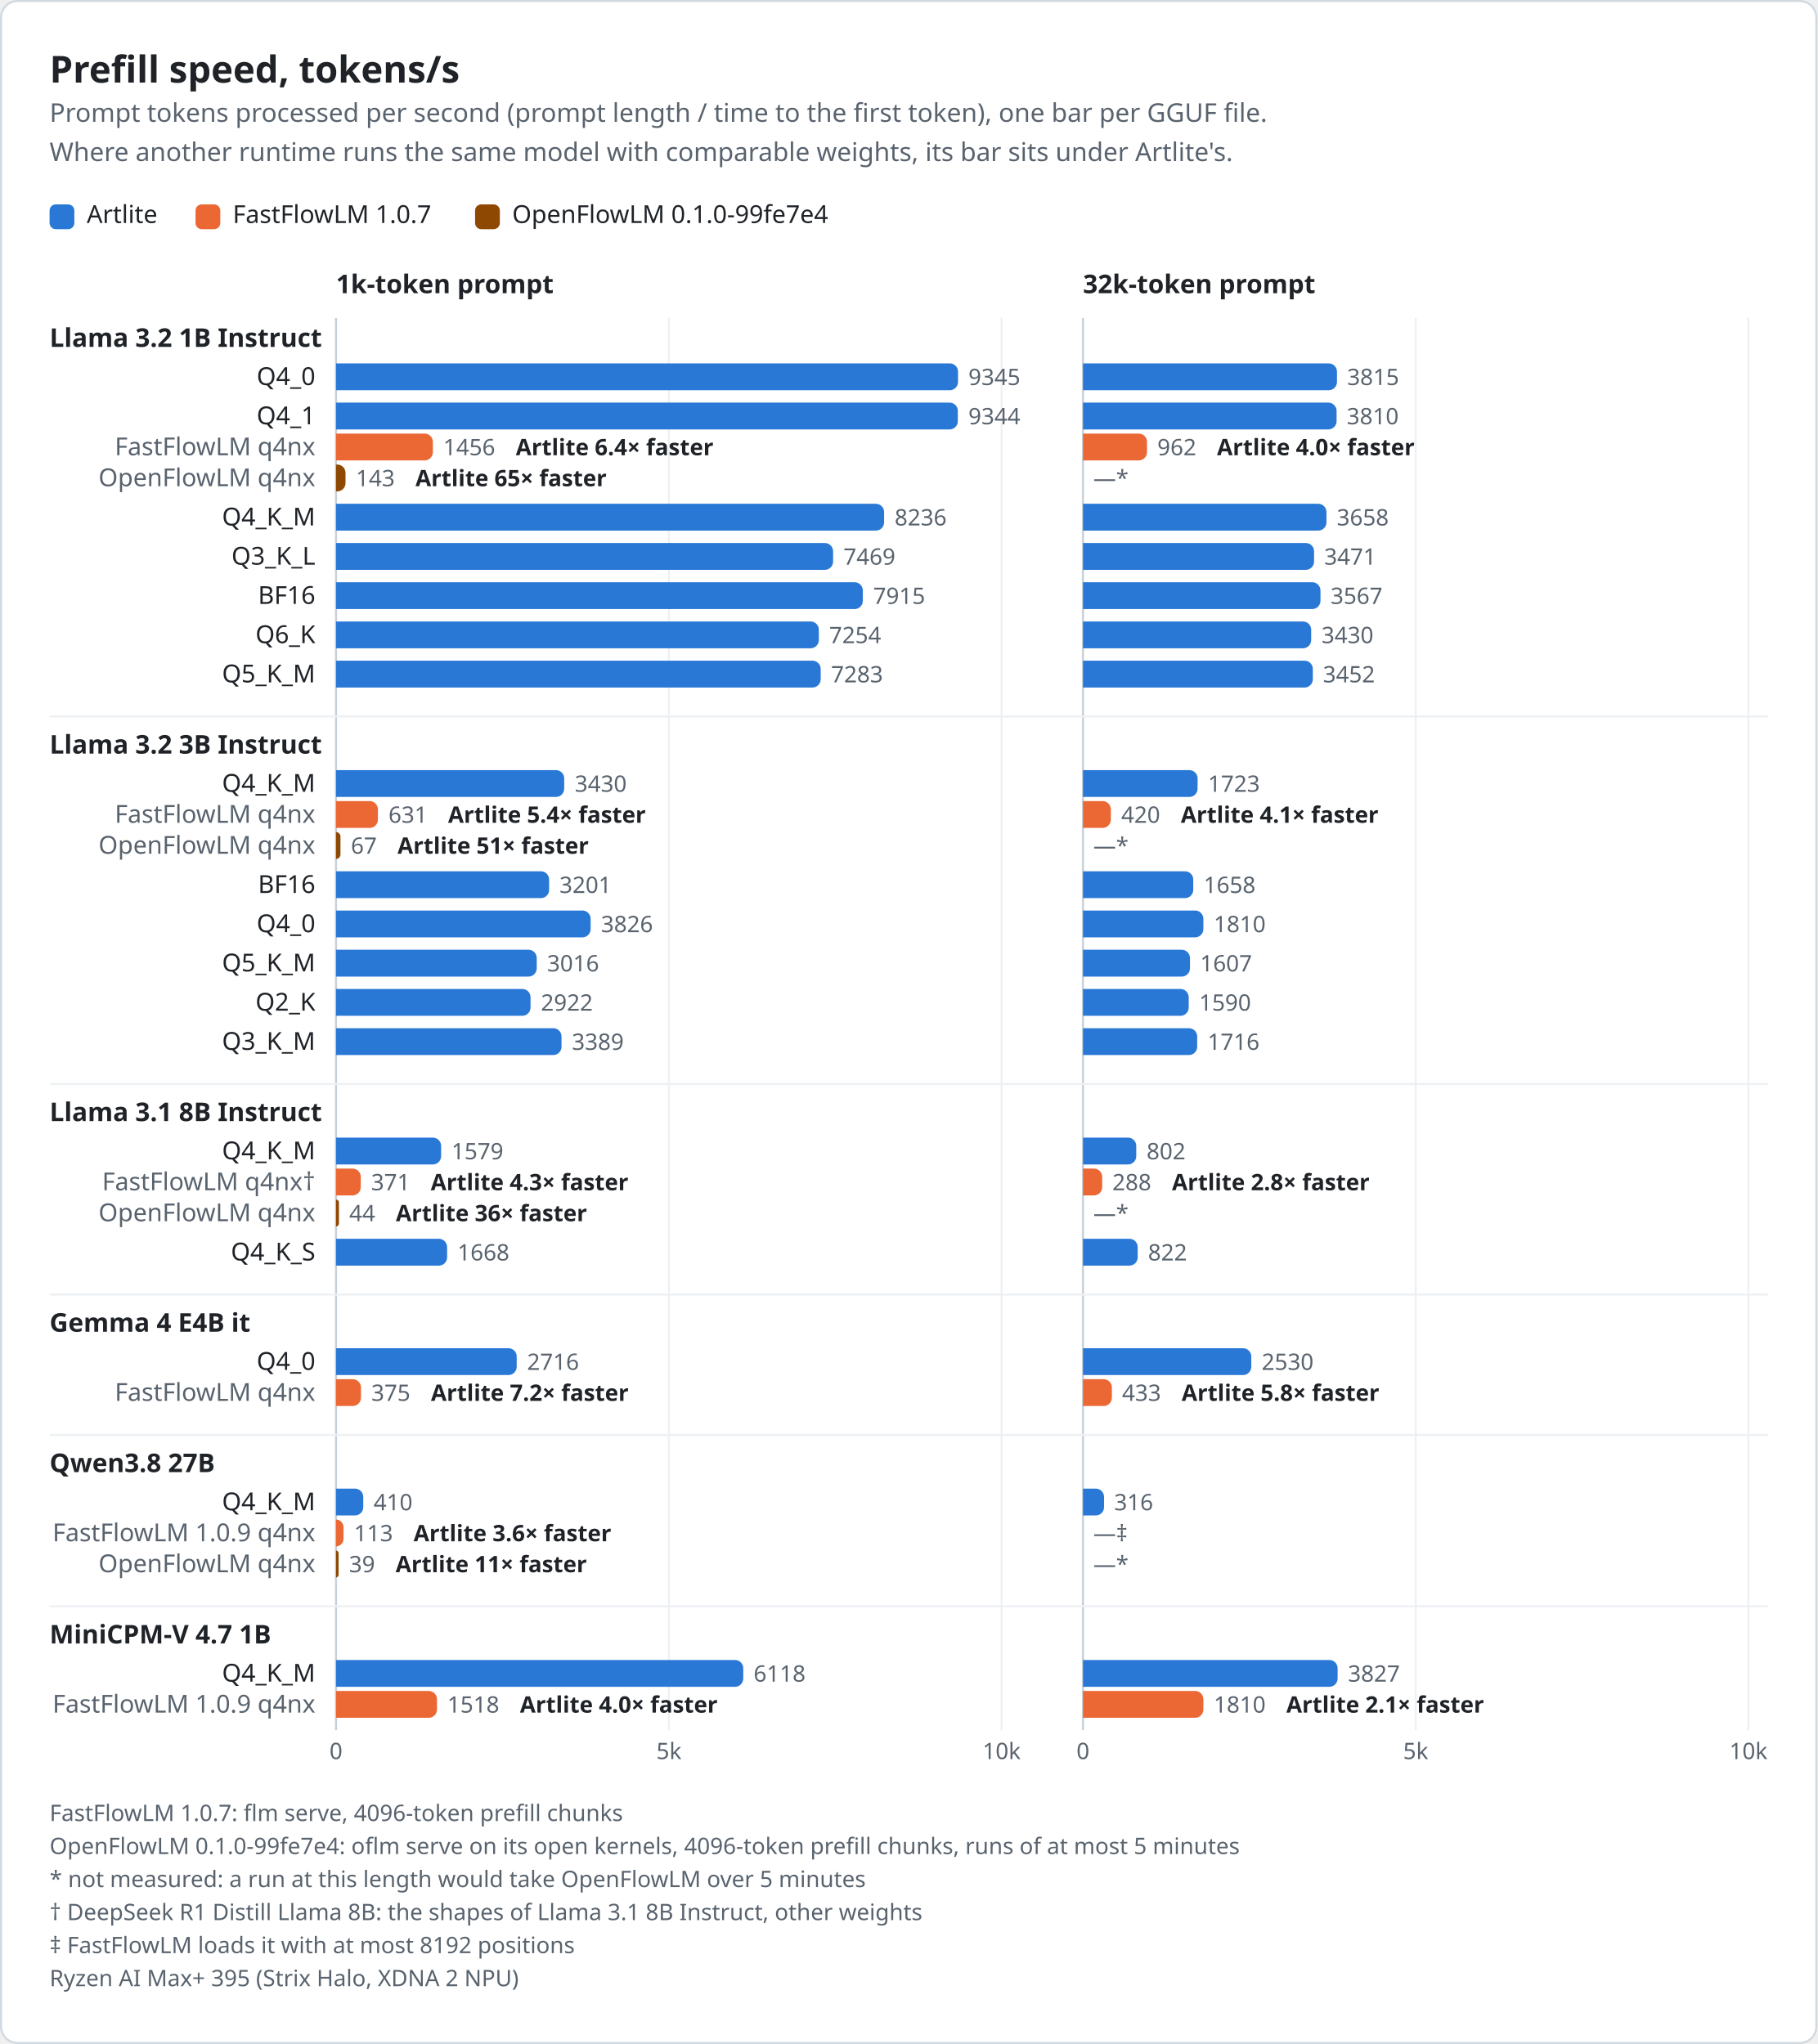
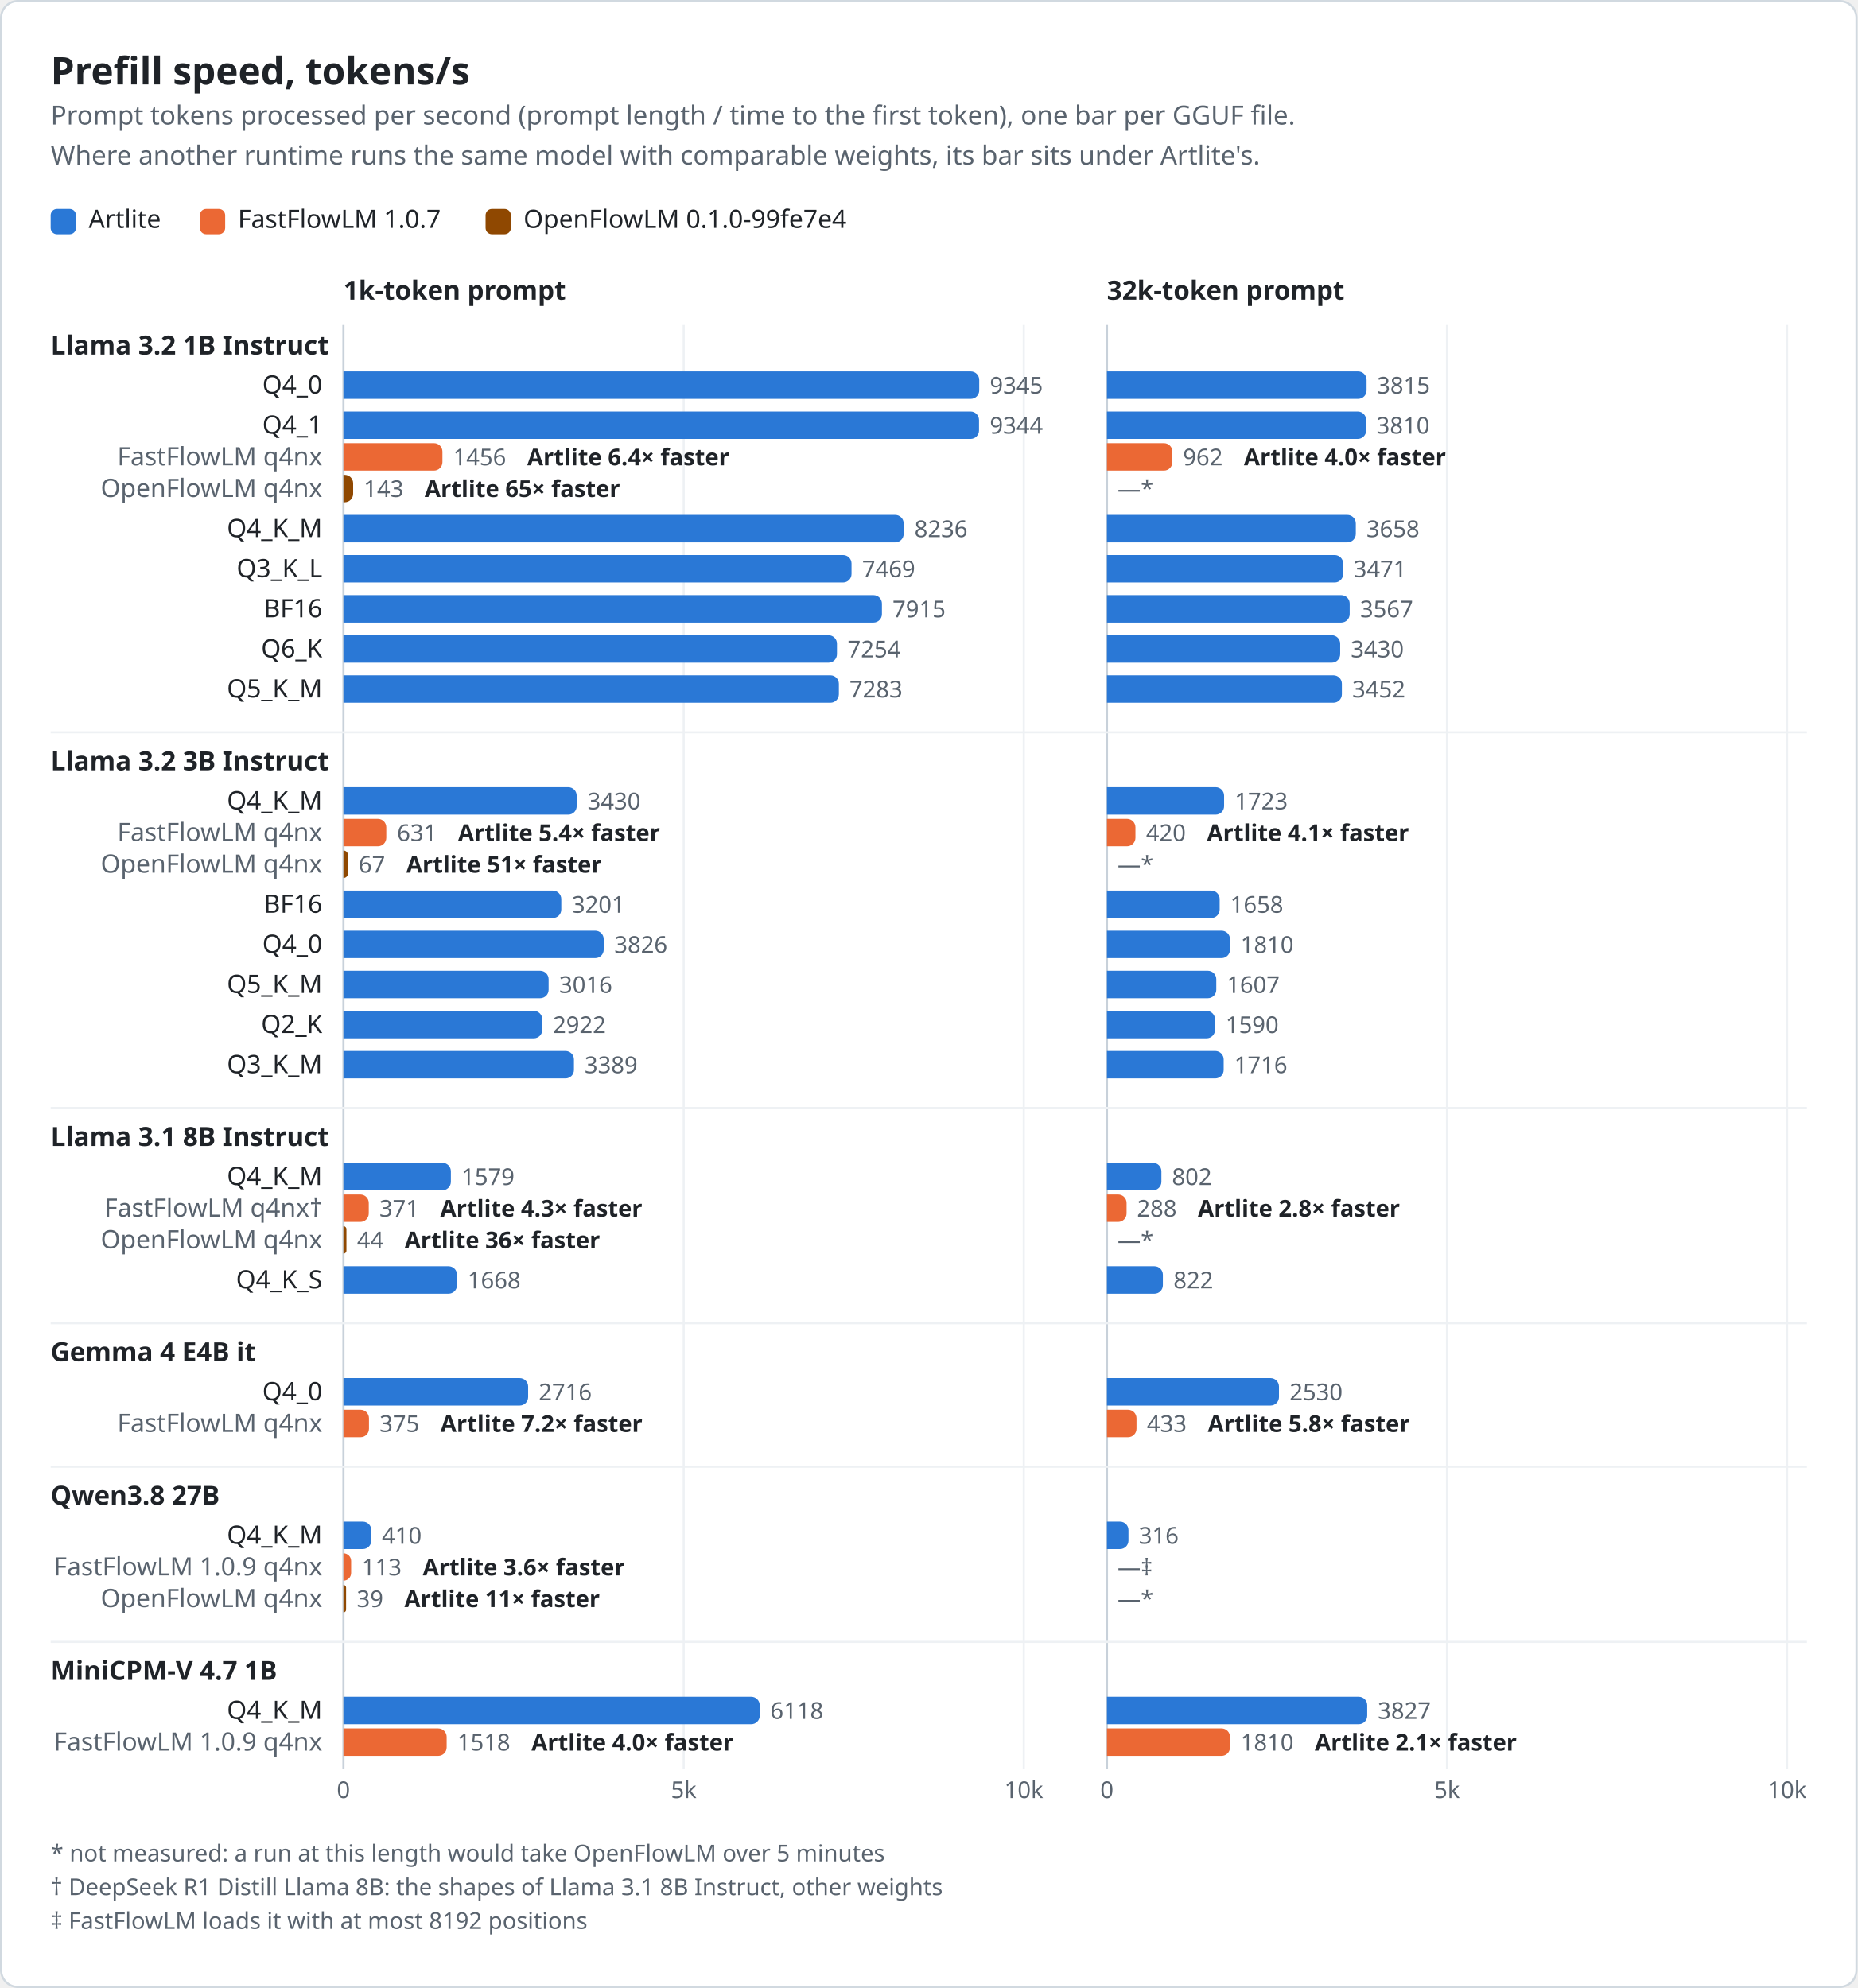
- <svg xmlns="http://www.w3.org/2000/svg" width="880" height="990" viewBox="0 0 880 990" role="img" aria-labelledby="t d">
+ <svg xmlns="http://www.w3.org/2000/svg" width="880" height="942" viewBox="0 0 880 942" role="img" aria-labelledby="t d">
  <style>text{font-family:-apple-system, BlinkMacSystemFont, "Segoe UI", "Noto Sans", Helvetica, Arial, sans-serif;font-size:11px;fill:#59636e;font-variant-numeric:tabular-nums}.title{font-size:18px;font-weight:600;fill:#1f2328}.sub{font-size:12.5px}.h{font-size:12.5px;font-weight:600;fill:#1f2328}.lbl{font-size:12px;fill:#1f2328}.lbl2{font-size:12px}.strong{font-weight:600;fill:#1f2328}.muted{fill:#818b98}.small{font-size:10px}.halo{paint-order:stroke;stroke:#ffffff;stroke-width:3px;stroke-linejoin:round}.grid{stroke:#eef1f4}.axis{stroke:#c8d1da}.guide{stroke:#d5dce3}.bracket{stroke:#59636e;fill:none}.ft{fill:#86b6ef}.detail{font-size:12px;font-weight:400;fill:#59636e}.tile{fill:#eef1f4;stroke:#59636e;stroke-width:1}.cut{stroke:#59636e;stroke-width:.75;fill:none}.f0{fill:#2a78d6}.l0{stroke:#2a78d6;stroke-width:2;fill:none;stroke-linejoin:round;stroke-linecap:round}.d0{fill:#2a78d6;stroke:#ffffff;stroke-width:1.5}.b0{fill:#2a78d6;fill-opacity:.16}.f1{fill:#eb6834}.l1{stroke:#eb6834;stroke-width:2;fill:none;stroke-linejoin:round;stroke-linecap:round}.d1{fill:#eb6834;stroke:#ffffff;stroke-width:1.5}.b1{fill:#eb6834;fill-opacity:.16}.f2{fill:#1baf7a}.l2{stroke:#1baf7a;stroke-width:2;fill:none;stroke-linejoin:round;stroke-linecap:round}.d2{fill:#1baf7a;stroke:#ffffff;stroke-width:1.5}.b2{fill:#1baf7a;fill-opacity:.16}.f3{fill:#8f4801}.l3{stroke:#8f4801;stroke-width:2;fill:none;stroke-linejoin:round;stroke-linecap:round}.d3{fill:#8f4801;stroke:#ffffff;stroke-width:1.5}.b3{fill:#8f4801;fill-opacity:.16}</style>
-   <rect x="0.5" y="0.5" width="879" height="989" rx="8" fill="#ffffff" stroke="#d1d9e0" />
+   <rect x="0.5" y="0.5" width="879" height="941" rx="8" fill="#ffffff" stroke="#d1d9e0" />
  <text x="24.0" y="40.0" class="title">Prefill speed, tokens/s</text>
  <text x="24.0" y="59.0" class="sub">Prompt tokens processed per second (prompt length / time to the first token), one bar per GGUF file.</text>
  <text x="24.0" y="78.0" class="sub">Where another runtime runs the same model with comparable weights, its bar sits under Artlite's.</text>
  <rect x="24" y="99" width="12" height="12" rx="3" class="f0" />
  <text x="42.0" y="108.0" class="lbl">Artlite</text>
  <rect x="94.672" y="99" width="12" height="12" rx="3" class="f1" />
  <text x="112.7" y="108.0" class="lbl">FastFlowLM 1.0.7</text>
  <rect x="230.036" y="99" width="12" height="12" rx="3" class="f3" />
  <text x="248.0" y="108.0" class="lbl">OpenFlowLM 0.1.0-99fe7e4</text>
  <text x="162.7" y="142.0" class="h">1k-token prompt</text>
  <text x="524.4" y="142.0" class="h">32k-token prompt</text>
  <line x1="162.7" y1="154.0" x2="162.7" y2="838.0" class="axis" />
  <text x="162.7" y="852.0" text-anchor="middle">0</text>
  <line x1="323.9" y1="154.0" x2="323.9" y2="838.0" class="grid" />
  <text x="323.9" y="852.0" text-anchor="middle">5k</text>
  <line x1="485.0" y1="154.0" x2="485.0" y2="838.0" class="grid" />
  <text x="485.0" y="852.0" text-anchor="middle">10k</text>
  <line x1="524.4" y1="154.0" x2="524.4" y2="838.0" class="axis" />
  <text x="524.4" y="852.0" text-anchor="middle">0</text>
  <line x1="685.5" y1="154.0" x2="685.5" y2="838.0" class="grid" />
  <text x="685.5" y="852.0" text-anchor="middle">5k</text>
  <line x1="846.6" y1="154.0" x2="846.6" y2="838.0" class="grid" />
  <text x="846.6" y="852.0" text-anchor="middle">10k</text>
  <text x="24" y="168.0" class="h">Llama 3.2 1B Instruct</text>
  <text x="152.7" y="186.5" text-anchor="end" class="lbl">Q4_0</text>
  <path d="M162.7,176.0h297.2a4.0,4.0 0 0 1 4.0,4.0v5.0a4.0,4.0 0 0 1 -4.0,4.0h-297.2z" class="f0" />
  <text x="468.9" y="186.5">9345</text>
  <path d="M524.4,176.0h119.0a4.0,4.0 0 0 1 4.0,4.0v5.0a4.0,4.0 0 0 1 -4.0,4.0h-119.0z" class="f0" />
  <text x="652.3" y="186.5">3815</text>
  <text x="152.7" y="205.5" text-anchor="end" class="lbl">Q4_1</text>
  <path d="M162.7,195.0h297.1a4.0,4.0 0 0 1 4.0,4.0v5.0a4.0,4.0 0 0 1 -4.0,4.0h-297.1z" class="f0" />
  <text x="468.9" y="205.5">9344</text>
  <path d="M524.4,195.0h118.8a4.0,4.0 0 0 1 4.0,4.0v5.0a4.0,4.0 0 0 1 -4.0,4.0h-118.8z" class="f0" />
  <text x="652.1" y="205.5">3810</text>
  <text x="152.7" y="220.5" text-anchor="end" class="lbl2">FastFlowLM q4nx</text>
  <path d="M162.7,210.0h42.9a4.0,4.0 0 0 1 4.0,4.0v5.0a4.0,4.0 0 0 1 -4.0,4.0h-42.9z" class="f1" />
  <text x="214.6" y="220.5">1456<tspan dx="10" class="strong">Artlite 6.4× faster</tspan>
  </text>
  <path d="M524.4,210.0h27.0a4.0,4.0 0 0 1 4.0,4.0v5.0a4.0,4.0 0 0 1 -4.0,4.0h-27.0z" class="f1" />
  <text x="560.4" y="220.5">962<tspan dx="10" class="strong">Artlite 4.0× faster</tspan>
  </text>
  <text x="152.7" y="235.5" text-anchor="end" class="lbl2">OpenFlowLM q4nx</text>
  <path d="M162.7,225.0h0.6a4.0,4.0 0 0 1 4.0,4.0v5.0a4.0,4.0 0 0 1 -4.0,4.0h-0.6z" class="f3" />
  <text x="172.3" y="235.5">143<tspan dx="10" class="strong">Artlite 65× faster</tspan>
  </text>
  <text x="529.4" y="235.5">—*</text>
  <text x="152.7" y="254.5" text-anchor="end" class="lbl">Q4_K_M</text>
  <path d="M162.7,244.0h261.4a4.0,4.0 0 0 1 4.0,4.0v5.0a4.0,4.0 0 0 1 -4.0,4.0h-261.4z" class="f0" />
  <text x="433.2" y="254.5">8236</text>
  <path d="M524.4,244.0h113.9a4.0,4.0 0 0 1 4.0,4.0v5.0a4.0,4.0 0 0 1 -4.0,4.0h-113.9z" class="f0" />
  <text x="647.3" y="254.5">3658</text>
  <text x="152.7" y="273.5" text-anchor="end" class="lbl">Q3_K_L</text>
  <path d="M162.7,263.0h236.7a4.0,4.0 0 0 1 4.0,4.0v5.0a4.0,4.0 0 0 1 -4.0,4.0h-236.7z" class="f0" />
  <text x="408.4" y="273.5">7469</text>
  <path d="M524.4,263.0h107.9a4.0,4.0 0 0 1 4.0,4.0v5.0a4.0,4.0 0 0 1 -4.0,4.0h-107.9z" class="f0" />
  <text x="641.2" y="273.5">3471</text>
  <text x="152.7" y="292.5" text-anchor="end" class="lbl">BF16</text>
  <path d="M162.7,282.0h251.1a4.0,4.0 0 0 1 4.0,4.0v5.0a4.0,4.0 0 0 1 -4.0,4.0h-251.1z" class="f0" />
  <text x="422.8" y="292.5">7915</text>
  <path d="M524.4,282.0h111.0a4.0,4.0 0 0 1 4.0,4.0v5.0a4.0,4.0 0 0 1 -4.0,4.0h-111.0z" class="f0" />
  <text x="644.3" y="292.5">3567</text>
  <text x="152.7" y="311.5" text-anchor="end" class="lbl">Q6_K</text>
  <path d="M162.7,301.0h229.8a4.0,4.0 0 0 1 4.0,4.0v5.0a4.0,4.0 0 0 1 -4.0,4.0h-229.8z" class="f0" />
  <text x="401.5" y="311.5">7254</text>
  <path d="M524.4,301.0h106.5a4.0,4.0 0 0 1 4.0,4.0v5.0a4.0,4.0 0 0 1 -4.0,4.0h-106.5z" class="f0" />
  <text x="639.9" y="311.5">3430</text>
  <text x="152.7" y="330.5" text-anchor="end" class="lbl">Q5_K_M</text>
  <path d="M162.7,320.0h230.7a4.0,4.0 0 0 1 4.0,4.0v5.0a4.0,4.0 0 0 1 -4.0,4.0h-230.7z" class="f0" />
  <text x="402.4" y="330.5">7283</text>
  <path d="M524.4,320.0h107.3a4.0,4.0 0 0 1 4.0,4.0v5.0a4.0,4.0 0 0 1 -4.0,4.0h-107.3z" class="f0" />
  <text x="640.6" y="330.5">3452</text>
  <line x1="24" y1="347.0" x2="856" y2="347.0" class="grid" />
  <text x="24" y="365.0" class="h">Llama 3.2 3B Instruct</text>
  <text x="152.7" y="383.5" text-anchor="end" class="lbl">Q4_K_M</text>
  <path d="M162.7,373.0h106.5a4.0,4.0 0 0 1 4.0,4.0v5.0a4.0,4.0 0 0 1 -4.0,4.0h-106.5z" class="f0" />
  <text x="278.3" y="383.5">3430</text>
  <path d="M524.4,373.0h51.5a4.0,4.0 0 0 1 4.0,4.0v5.0a4.0,4.0 0 0 1 -4.0,4.0h-51.5z" class="f0" />
  <text x="584.9" y="383.5">1723</text>
  <text x="152.7" y="398.5" text-anchor="end" class="lbl2">FastFlowLM q4nx</text>
  <path d="M162.7,388.0h16.3a4.0,4.0 0 0 1 4.0,4.0v5.0a4.0,4.0 0 0 1 -4.0,4.0h-16.3z" class="f1" />
  <text x="188.1" y="398.5">631<tspan dx="10" class="strong">Artlite 5.4× faster</tspan>
  </text>
  <path d="M524.4,388.0h9.5a4.0,4.0 0 0 1 4.0,4.0v5.0a4.0,4.0 0 0 1 -4.0,4.0h-9.5z" class="f1" />
  <text x="542.9" y="398.5">420<tspan dx="10" class="strong">Artlite 4.1× faster</tspan>
  </text>
  <text x="152.7" y="413.5" text-anchor="end" class="lbl2">OpenFlowLM q4nx</text>
  <path d="M162.7,403.0h0.0a2.159,2.159 0 0 1 2.159,2.159v8.7a2.159,2.159 0 0 1 -2.159,2.159h0.0z" class="f3" />
  <text x="169.9" y="413.5">67<tspan dx="10" class="strong">Artlite 51× faster</tspan>
  </text>
  <text x="529.4" y="413.5">—*</text>
  <text x="152.7" y="432.5" text-anchor="end" class="lbl">BF16</text>
  <path d="M162.7,422.0h99.2a4.0,4.0 0 0 1 4.0,4.0v5.0a4.0,4.0 0 0 1 -4.0,4.0h-99.2z" class="f0" />
  <text x="270.9" y="432.5">3201</text>
  <path d="M524.4,422.0h49.4a4.0,4.0 0 0 1 4.0,4.0v5.0a4.0,4.0 0 0 1 -4.0,4.0h-49.4z" class="f0" />
  <text x="582.8" y="432.5">1658</text>
  <text x="152.7" y="451.5" text-anchor="end" class="lbl">Q4_0</text>
  <path d="M162.7,441.0h119.3a4.0,4.0 0 0 1 4.0,4.0v5.0a4.0,4.0 0 0 1 -4.0,4.0h-119.3z" class="f0" />
  <text x="291.0" y="451.5">3826</text>
  <path d="M524.4,441.0h54.3a4.0,4.0 0 0 1 4.0,4.0v5.0a4.0,4.0 0 0 1 -4.0,4.0h-54.3z" class="f0" />
  <text x="587.7" y="451.5">1810</text>
  <text x="152.7" y="470.5" text-anchor="end" class="lbl">Q5_K_M</text>
  <path d="M162.7,460.0h93.2a4.0,4.0 0 0 1 4.0,4.0v5.0a4.0,4.0 0 0 1 -4.0,4.0h-93.2z" class="f0" />
  <text x="264.9" y="470.5">3016</text>
  <path d="M524.4,460.0h47.8a4.0,4.0 0 0 1 4.0,4.0v5.0a4.0,4.0 0 0 1 -4.0,4.0h-47.8z" class="f0" />
  <text x="581.1" y="470.5">1607</text>
  <text x="152.7" y="489.5" text-anchor="end" class="lbl">Q2_K</text>
  <path d="M162.7,479.0h90.2a4.0,4.0 0 0 1 4.0,4.0v5.0a4.0,4.0 0 0 1 -4.0,4.0h-90.2z" class="f0" />
  <text x="261.9" y="489.5">2922</text>
  <path d="M524.4,479.0h47.2a4.0,4.0 0 0 1 4.0,4.0v5.0a4.0,4.0 0 0 1 -4.0,4.0h-47.2z" class="f0" />
  <text x="580.6" y="489.5">1590</text>
  <text x="152.7" y="508.5" text-anchor="end" class="lbl">Q3_K_M</text>
  <path d="M162.7,498.0h105.2a4.0,4.0 0 0 1 4.0,4.0v5.0a4.0,4.0 0 0 1 -4.0,4.0h-105.2z" class="f0" />
  <text x="276.9" y="508.5">3389</text>
  <path d="M524.4,498.0h51.3a4.0,4.0 0 0 1 4.0,4.0v5.0a4.0,4.0 0 0 1 -4.0,4.0h-51.3z" class="f0" />
  <text x="584.7" y="508.5">1716</text>
  <line x1="24" y1="525.0" x2="856" y2="525.0" class="grid" />
  <text x="24" y="543.0" class="h">Llama 3.1 8B Instruct</text>
  <text x="152.7" y="561.5" text-anchor="end" class="lbl">Q4_K_M</text>
  <path d="M162.7,551.0h46.9a4.0,4.0 0 0 1 4.0,4.0v5.0a4.0,4.0 0 0 1 -4.0,4.0h-46.9z" class="f0" />
  <text x="218.6" y="561.5">1579</text>
  <path d="M524.4,551.0h21.8a4.0,4.0 0 0 1 4.0,4.0v5.0a4.0,4.0 0 0 1 -4.0,4.0h-21.8z" class="f0" />
  <text x="555.2" y="561.5">802</text>
  <text x="152.7" y="576.5" text-anchor="end" class="lbl2">FastFlowLM q4nx†</text>
  <path d="M162.7,566.0h8.0a4.0,4.0 0 0 1 4.0,4.0v5.0a4.0,4.0 0 0 1 -4.0,4.0h-8.0z" class="f1" />
  <text x="179.7" y="576.5">371<tspan dx="10" class="strong">Artlite 4.3× faster</tspan>
  </text>
  <path d="M524.4,566.0h5.3a4.0,4.0 0 0 1 4.0,4.0v5.0a4.0,4.0 0 0 1 -4.0,4.0h-5.3z" class="f1" />
  <text x="538.6" y="576.5">288<tspan dx="10" class="strong">Artlite 2.8× faster</tspan>
  </text>
  <text x="152.7" y="591.5" text-anchor="end" class="lbl2">OpenFlowLM q4nx</text>
  <path d="M162.7,581.0h0.0a1.418,1.418 0 0 1 1.418,1.418v10.2a1.418,1.418 0 0 1 -1.418,1.418h0.0z" class="f3" />
  <text x="169.1" y="591.5">44<tspan dx="10" class="strong">Artlite 36× faster</tspan>
  </text>
  <text x="529.4" y="591.5">—*</text>
  <text x="152.7" y="610.5" text-anchor="end" class="lbl">Q4_K_S</text>
  <path d="M162.7,600.0h49.8a4.0,4.0 0 0 1 4.0,4.0v5.0a4.0,4.0 0 0 1 -4.0,4.0h-49.8z" class="f0" />
  <text x="221.5" y="610.5">1668</text>
  <path d="M524.4,600.0h22.5a4.0,4.0 0 0 1 4.0,4.0v5.0a4.0,4.0 0 0 1 -4.0,4.0h-22.5z" class="f0" />
  <text x="555.9" y="610.5">822</text>
  <line x1="24" y1="627.0" x2="856" y2="627.0" class="grid" />
  <text x="24" y="645.0" class="h">Gemma 4 E4B it</text>
  <text x="152.7" y="663.5" text-anchor="end" class="lbl">Q4_0</text>
  <path d="M162.7,653.0h83.5a4.0,4.0 0 0 1 4.0,4.0v5.0a4.0,4.0 0 0 1 -4.0,4.0h-83.5z" class="f0" />
  <text x="255.2" y="663.5">2716</text>
  <path d="M524.4,653.0h77.5a4.0,4.0 0 0 1 4.0,4.0v5.0a4.0,4.0 0 0 1 -4.0,4.0h-77.5z" class="f0" />
  <text x="610.9" y="663.5">2530</text>
  <text x="152.7" y="678.5" text-anchor="end" class="lbl2">FastFlowLM q4nx</text>
  <path d="M162.7,668.0h8.1a4.0,4.0 0 0 1 4.0,4.0v5.0a4.0,4.0 0 0 1 -4.0,4.0h-8.1z" class="f1" />
  <text x="179.8" y="678.5">375<tspan dx="10" class="strong">Artlite 7.2× faster</tspan>
  </text>
  <path d="M524.4,668.0h10.0a4.0,4.0 0 0 1 4.0,4.0v5.0a4.0,4.0 0 0 1 -4.0,4.0h-10.0z" class="f1" />
  <text x="543.3" y="678.5">433<tspan dx="10" class="strong">Artlite 5.8× faster</tspan>
  </text>
  <line x1="24" y1="695.0" x2="856" y2="695.0" class="grid" />
  <text x="24" y="713.0" class="h">Qwen3.8 27B</text>
  <text x="152.7" y="731.5" text-anchor="end" class="lbl">Q4_K_M</text>
  <path d="M162.7,721.0h9.2a4.0,4.0 0 0 1 4.0,4.0v5.0a4.0,4.0 0 0 1 -4.0,4.0h-9.2z" class="f0" />
  <text x="180.9" y="731.5">410</text>
  <path d="M524.4,721.0h6.2a4.0,4.0 0 0 1 4.0,4.0v5.0a4.0,4.0 0 0 1 -4.0,4.0h-6.2z" class="f0" />
  <text x="539.5" y="731.5">316</text>
  <text x="152.7" y="746.5" text-anchor="end" class="lbl2">FastFlowLM 1.0.9 q4nx</text>
  <path d="M162.7,736.0h0.0a3.642,3.642 0 0 1 3.642,3.642v5.7a3.642,3.642 0 0 1 -3.642,3.642h0.0z" class="f1" />
  <text x="171.4" y="746.5">113<tspan dx="10" class="strong">Artlite 3.6× faster</tspan>
  </text>
  <text x="529.4" y="746.5">—‡</text>
  <text x="152.7" y="761.5" text-anchor="end" class="lbl2">OpenFlowLM q4nx</text>
  <path d="M162.7,751.0h0.0a1.257,1.257 0 0 1 1.257,1.257v10.5a1.257,1.257 0 0 1 -1.257,1.257h0.0z" class="f3" />
  <text x="169.0" y="761.5">39<tspan dx="10" class="strong">Artlite 11× faster</tspan>
  </text>
  <text x="529.4" y="761.5">—*</text>
  <line x1="24" y1="778.0" x2="856" y2="778.0" class="grid" />
  <text x="24" y="796.0" class="h">MiniCPM-V 4.7 1B</text>
  <text x="152.7" y="814.5" text-anchor="end" class="lbl">Q4_K_M</text>
  <path d="M162.7,804.0h193.2a4.0,4.0 0 0 1 4.0,4.0v5.0a4.0,4.0 0 0 1 -4.0,4.0h-193.2z" class="f0" />
  <text x="364.9" y="814.5">6118</text>
  <path d="M524.4,804.0h119.3a4.0,4.0 0 0 1 4.0,4.0v5.0a4.0,4.0 0 0 1 -4.0,4.0h-119.3z" class="f0" />
  <text x="652.7" y="814.5">3827</text>
  <text x="152.7" y="829.5" text-anchor="end" class="lbl2">FastFlowLM 1.0.9 q4nx</text>
  <path d="M162.7,819.0h44.9a4.0,4.0 0 0 1 4.0,4.0v5.0a4.0,4.0 0 0 1 -4.0,4.0h-44.9z" class="f1" />
  <text x="216.6" y="829.5">1518<tspan dx="10" class="strong">Artlite 4.0× faster</tspan>
  </text>
  <path d="M524.4,819.0h54.3a4.0,4.0 0 0 1 4.0,4.0v5.0a4.0,4.0 0 0 1 -4.0,4.0h-54.3z" class="f1" />
  <text x="587.7" y="829.5">1810<tspan dx="10" class="strong">Artlite 2.1× faster</tspan>
  </text>
-   <text x="24.0" y="882.0">FastFlowLM 1.0.7: flm serve, 4096-token prefill chunks</text>
-   <text x="24.0" y="898.0">OpenFlowLM 0.1.0-99fe7e4: oflm serve on its open kernels, 4096-token prefill chunks, runs of at most 5 minutes</text>
-   <text x="24.0" y="914.0">* not measured: a run at this length would take OpenFlowLM over 5 minutes</text>
-   <text x="24.0" y="930.0">† DeepSeek R1 Distill Llama 8B: the shapes of Llama 3.1 8B Instruct, other weights</text>
-   <text x="24.0" y="946.0">‡ FastFlowLM loads it with at most 8192 positions</text>
-   <text x="24.0" y="962.0">Ryzen AI Max+ 395 (Strix Halo, XDNA 2 NPU)</text>
+   <text x="24.0" y="882.0">* not measured: a run at this length would take OpenFlowLM over 5 minutes</text>
+   <text x="24.0" y="898.0">† DeepSeek R1 Distill Llama 8B: the shapes of Llama 3.1 8B Instruct, other weights</text>
+   <text x="24.0" y="914.0">‡ FastFlowLM loads it with at most 8192 positions</text>
</svg>
